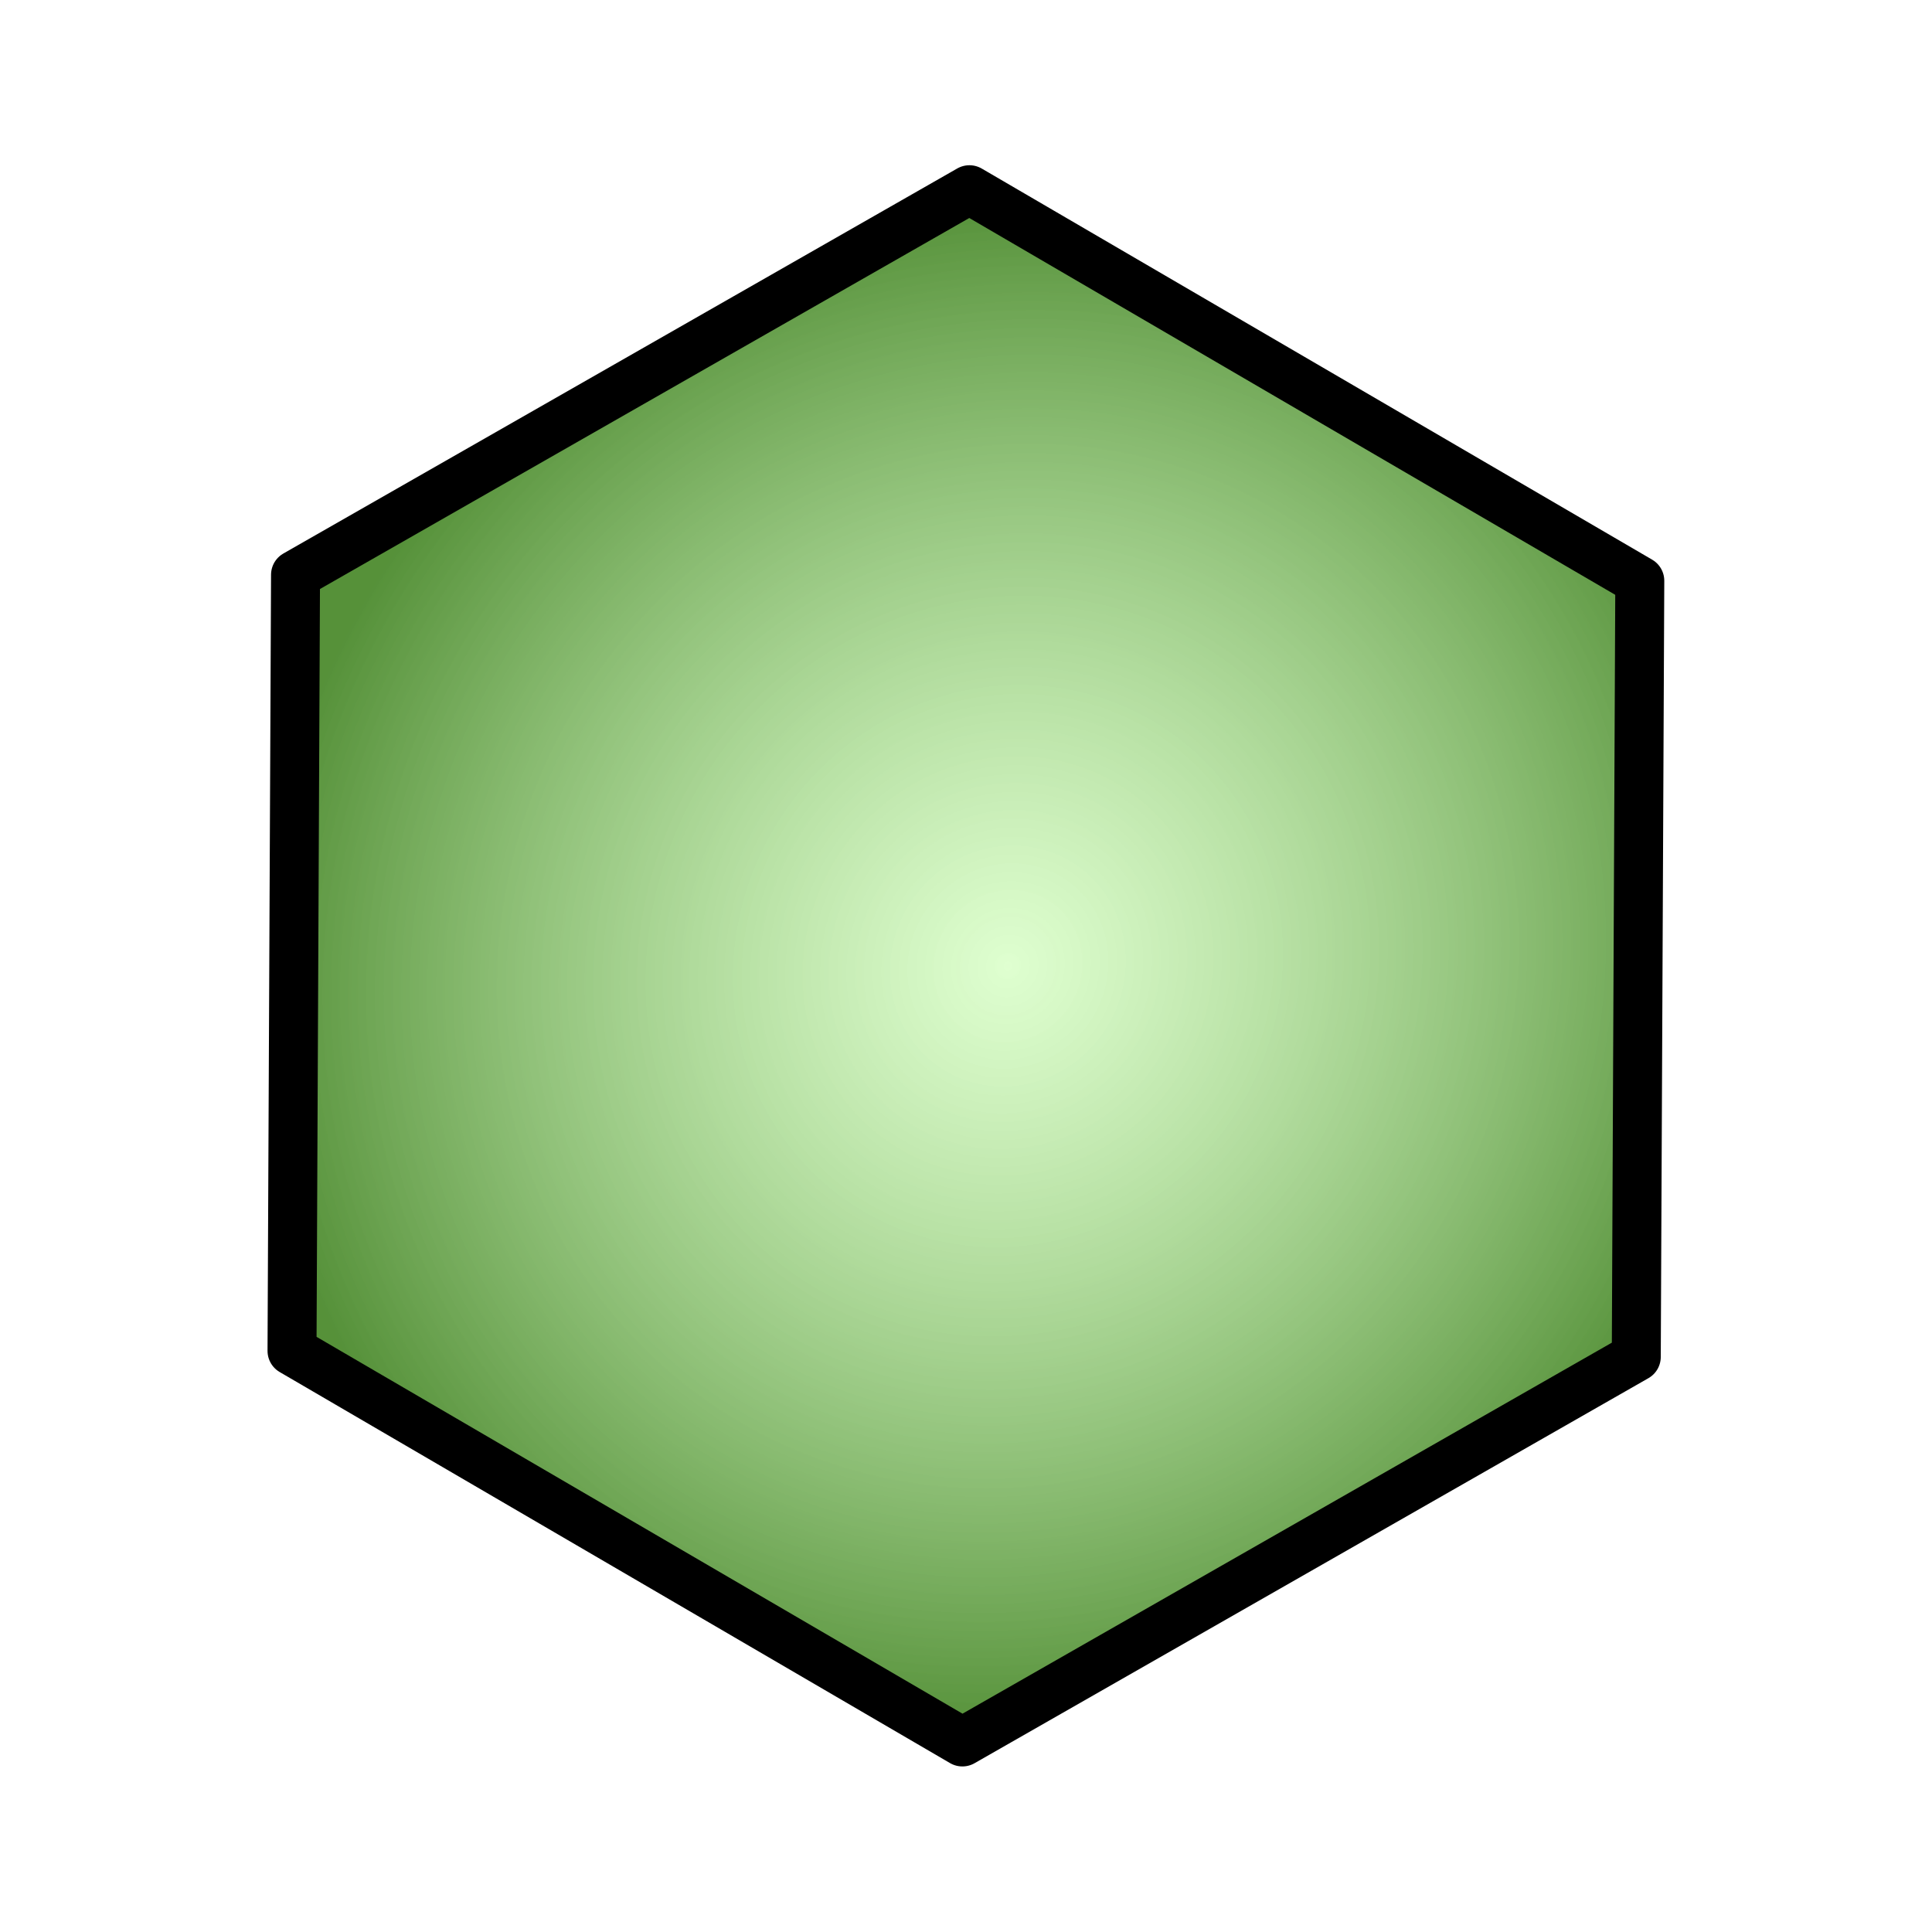
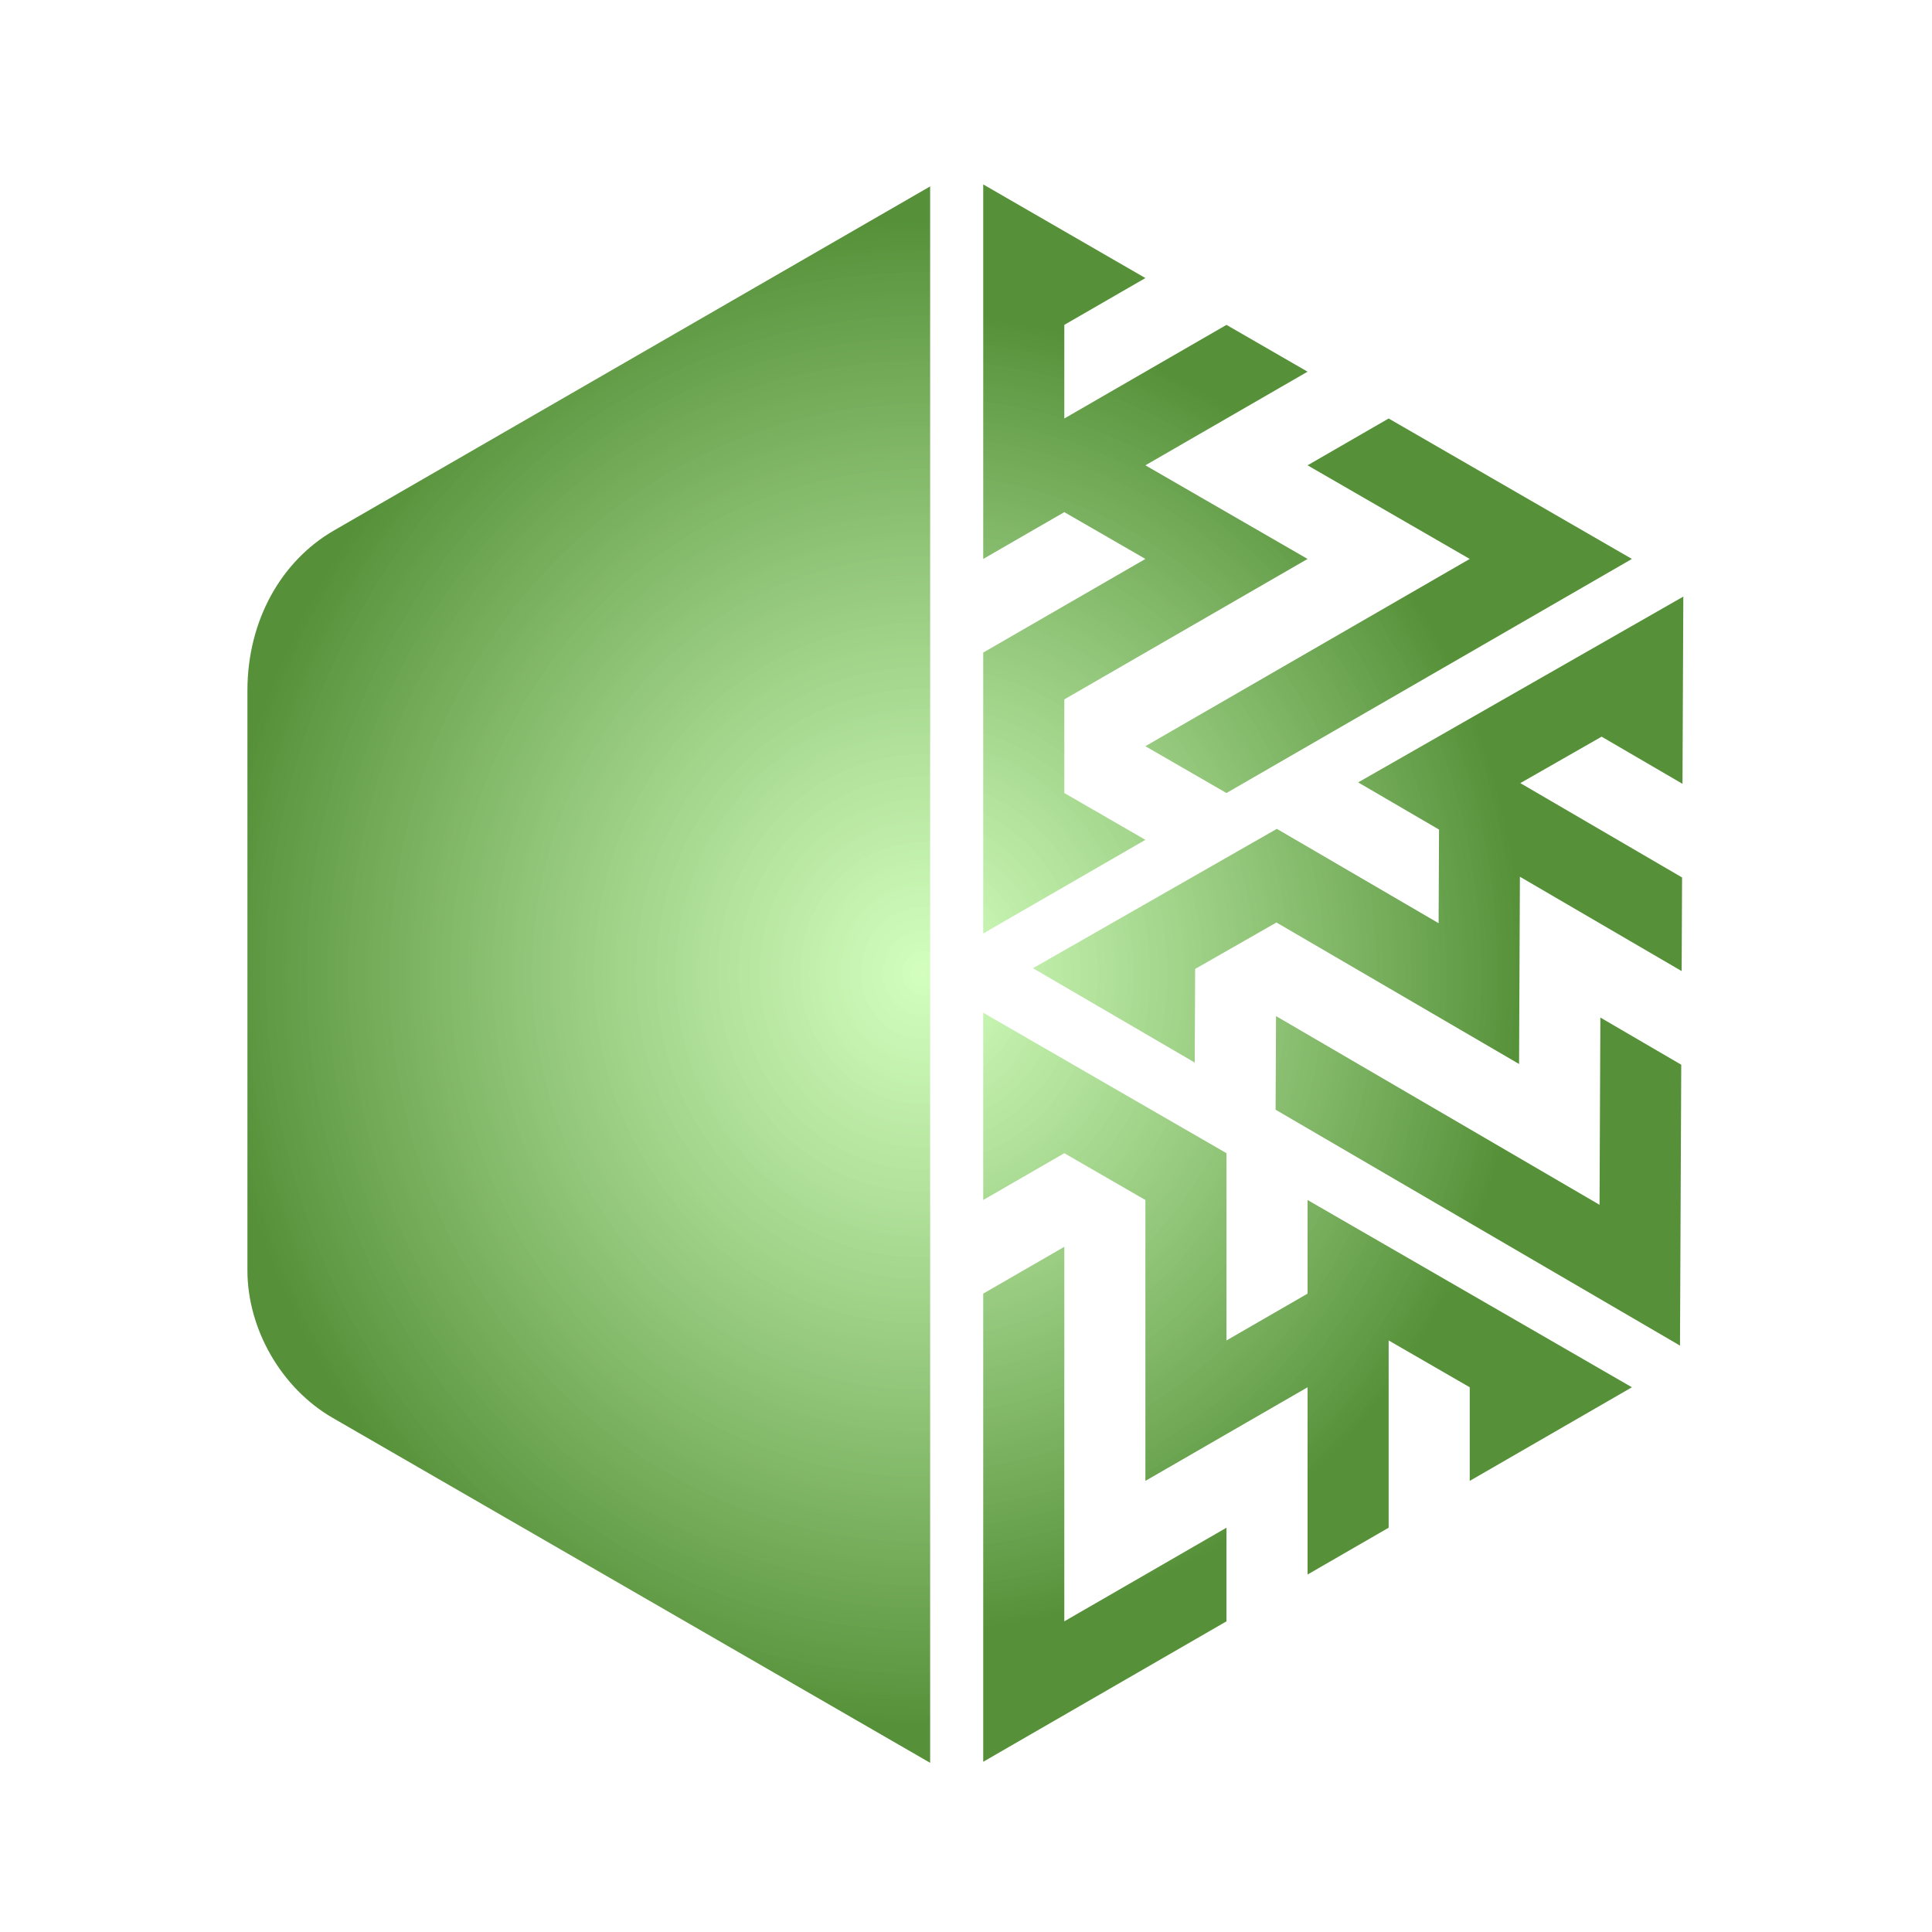
<svg xmlns="http://www.w3.org/2000/svg" xmlns:xlink="http://www.w3.org/1999/xlink" width="7.692mm" height="7.692mm" viewBox="0 0 7.692 7.692" version="1.1" id="svg8">
  <defs id="defs2">
    <linearGradient id="linearGradient1123">
-       <stop id="stop1119" offset="0" style="stop-color:#c4fea9;stop-opacity:0.549" />
+       <stop id="stop1119" offset="0" style="stop-color:#c4fea9;stop-opacity:0.751;" />
      <stop id="stop1121" offset="1" style="stop-color:#408320;stop-opacity:0.886" />
    </linearGradient>
    <filter style="color-interpolation-filters:sRGB" id="filter9208">
      <feGaussianBlur stdDeviation="0.21 0.21" result="fbSourceGraphic" id="feGaussianBlur9206" />
      <feColorMatrix result="fbSourceGraphicAlpha" in="fbSourceGraphic" values="0 0 0 -1 0 0 0 0 -1 0 0 0 0 -1 0 0 0 0 1 0" id="feColorMatrix9370" />
      <feGaussianBlur id="feGaussianBlur9372" stdDeviation="0.41 0.41" result="blur" in="fbSourceGraphic" />
    </filter>
    <filter style="color-interpolation-filters:sRGB" id="filter9212">
      <feGaussianBlur stdDeviation="0.21 0.21" result="blur" id="feGaussianBlur9210" />
    </filter>
    <filter style="color-interpolation-filters:sRGB" id="filter9216">
      <feGaussianBlur stdDeviation="0.21 0.21" result="blur" id="feGaussianBlur9214" />
    </filter>
    <filter style="color-interpolation-filters:sRGB" id="filter9220">
      <feGaussianBlur stdDeviation="0.21 0.21" result="blur" id="feGaussianBlur9218" />
    </filter>
    <filter style="color-interpolation-filters:sRGB" id="filter9224">
      <feGaussianBlur stdDeviation="0.21 0.21" result="blur" id="feGaussianBlur9222" />
    </filter>
    <filter style="color-interpolation-filters:sRGB" id="filter9228">
      <feGaussianBlur stdDeviation="0.21 0.21" result="blur" id="feGaussianBlur9226" />
    </filter>
    <filter style="color-interpolation-filters:sRGB" id="filter9232">
      <feGaussianBlur stdDeviation="0.21 0.21" result="fbSourceGraphic" id="feGaussianBlur9230" />
      <feColorMatrix result="fbSourceGraphicAlpha" in="fbSourceGraphic" values="0 0 0 -1 0 0 0 0 -1 0 0 0 0 -1 0 0 0 0 1 0" id="feColorMatrix9374" />
      <feGaussianBlur id="feGaussianBlur9376" stdDeviation="0.41 0.41" result="blur" in="fbSourceGraphic" />
    </filter>
    <filter style="color-interpolation-filters:sRGB" id="filter9236">
      <feGaussianBlur stdDeviation="0.21 0.21" result="fbSourceGraphic" id="feGaussianBlur9234" />
      <feColorMatrix result="fbSourceGraphicAlpha" in="fbSourceGraphic" values="0 0 0 -1 0 0 0 0 -1 0 0 0 0 -1 0 0 0 0 1 0" id="feColorMatrix9378" />
      <feGaussianBlur id="feGaussianBlur9380" stdDeviation="0.41 0.41" result="blur" in="fbSourceGraphic" />
    </filter>
    <filter style="color-interpolation-filters:sRGB" id="filter9240">
      <feGaussianBlur stdDeviation="0.21 0.21" result="blur" id="feGaussianBlur9238" />
    </filter>
    <filter style="color-interpolation-filters:sRGB" id="filter9244">
      <feGaussianBlur stdDeviation="0.21 0.21" result="fbSourceGraphic" id="feGaussianBlur9242" />
      <feColorMatrix result="fbSourceGraphicAlpha" in="fbSourceGraphic" values="0 0 0 -1 0 0 0 0 -1 0 0 0 0 -1 0 0 0 0 1 0" id="feColorMatrix9382" />
      <feGaussianBlur id="feGaussianBlur9384" stdDeviation="0.41 0.41" result="blur" in="fbSourceGraphic" />
    </filter>
    <filter style="color-interpolation-filters:sRGB" id="filter9248">
      <feGaussianBlur stdDeviation="0.21 0.21" result="blur" id="feGaussianBlur9246" />
    </filter>
    <filter style="color-interpolation-filters:sRGB" id="filter9252">
      <feGaussianBlur stdDeviation="0.21 0.21" result="fbSourceGraphic" id="feGaussianBlur9250" />
      <feColorMatrix result="fbSourceGraphicAlpha" in="fbSourceGraphic" values="0 0 0 -1 0 0 0 0 -1 0 0 0 0 -1 0 0 0 0 1 0" id="feColorMatrix9386" />
      <feGaussianBlur id="feGaussianBlur9388" stdDeviation="0.41 0.41" result="blur" in="fbSourceGraphic" />
    </filter>
    <filter style="color-interpolation-filters:sRGB" id="filter9256">
      <feGaussianBlur stdDeviation="0.21 0.21" result="blur" id="feGaussianBlur9254" />
    </filter>
    <filter style="color-interpolation-filters:sRGB" id="filter9260">
      <feGaussianBlur stdDeviation="0.21 0.21" result="fbSourceGraphic" id="feGaussianBlur9258" />
      <feColorMatrix result="fbSourceGraphicAlpha" in="fbSourceGraphic" values="0 0 0 -1 0 0 0 0 -1 0 0 0 0 -1 0 0 0 0 1 0" id="feColorMatrix9390" />
      <feGaussianBlur id="feGaussianBlur9392" stdDeviation="0.41 0.41" result="blur" in="fbSourceGraphic" />
    </filter>
    <filter style="color-interpolation-filters:sRGB" id="filter9264">
      <feGaussianBlur stdDeviation="0.21 0.21" result="fbSourceGraphic" id="feGaussianBlur9262" />
      <feColorMatrix result="fbSourceGraphicAlpha" in="fbSourceGraphic" values="0 0 0 -1 0 0 0 0 -1 0 0 0 0 -1 0 0 0 0 1 0" id="feColorMatrix9394" />
      <feGaussianBlur id="feGaussianBlur9396" stdDeviation="0.41 0.41" result="blur" in="fbSourceGraphic" />
    </filter>
    <filter style="color-interpolation-filters:sRGB" id="filter9268">
      <feGaussianBlur stdDeviation="0.21 0.21" result="blur" id="feGaussianBlur9266" />
    </filter>
    <filter style="color-interpolation-filters:sRGB" id="filter9272">
      <feGaussianBlur stdDeviation="0.21 0.21" result="blur" id="feGaussianBlur9270" />
    </filter>
    <filter style="color-interpolation-filters:sRGB" id="filter9276">
      <feGaussianBlur stdDeviation="0.21 0.21" result="blur" id="feGaussianBlur9274" />
    </filter>
    <filter style="color-interpolation-filters:sRGB" id="filter9280">
      <feGaussianBlur stdDeviation="0.21 0.21" result="blur" id="feGaussianBlur9278" />
    </filter>
    <filter style="color-interpolation-filters:sRGB" id="filter9284">
      <feGaussianBlur stdDeviation="0.21 0.21" result="blur" id="feGaussianBlur9282" />
    </filter>
    <filter style="color-interpolation-filters:sRGB" id="filter9288">
      <feGaussianBlur stdDeviation="0.21 0.21" result="blur" id="feGaussianBlur9286" />
    </filter>
    <filter style="color-interpolation-filters:sRGB" id="filter9292">
      <feGaussianBlur stdDeviation="0.21 0.21" result="blur" id="feGaussianBlur9290" />
    </filter>
    <filter style="color-interpolation-filters:sRGB" id="filter9296">
      <feGaussianBlur stdDeviation="0.21 0.21" result="blur" id="feGaussianBlur9294" />
    </filter>
    <filter style="color-interpolation-filters:sRGB" id="filter9300">
      <feGaussianBlur stdDeviation="0.21 0.21" result="blur" id="feGaussianBlur9298" />
    </filter>
    <filter style="color-interpolation-filters:sRGB" id="filter9304">
      <feGaussianBlur stdDeviation="0.21 0.21" result="blur" id="feGaussianBlur9302" />
    </filter>
    <filter style="color-interpolation-filters:sRGB" id="filter9308">
      <feGaussianBlur stdDeviation="0.21 0.21" result="blur" id="feGaussianBlur9306" />
    </filter>
    <filter style="color-interpolation-filters:sRGB" id="filter9312">
      <feGaussianBlur stdDeviation="0.21 0.21" result="fbSourceGraphic" id="feGaussianBlur9310" />
      <feColorMatrix result="fbSourceGraphicAlpha" in="fbSourceGraphic" values="0 0 0 -1 0 0 0 0 -1 0 0 0 0 -1 0 0 0 0 1 0" id="feColorMatrix9398" />
      <feGaussianBlur id="feGaussianBlur9400" stdDeviation="0.41 0.41" result="blur" in="fbSourceGraphic" />
    </filter>
    <filter style="color-interpolation-filters:sRGB" id="filter9316">
      <feGaussianBlur stdDeviation="0.21 0.21" result="fbSourceGraphic" id="feGaussianBlur9314" />
      <feColorMatrix result="fbSourceGraphicAlpha" in="fbSourceGraphic" values="0 0 0 -1 0 0 0 0 -1 0 0 0 0 -1 0 0 0 0 1 0" id="feColorMatrix9402" />
      <feGaussianBlur id="feGaussianBlur9404" stdDeviation="0.41 0.41" result="blur" in="fbSourceGraphic" />
    </filter>
    <filter style="color-interpolation-filters:sRGB" id="filter9320">
      <feGaussianBlur stdDeviation="0.21 0.21" result="fbSourceGraphic" id="feGaussianBlur9318" />
      <feColorMatrix result="fbSourceGraphicAlpha" in="fbSourceGraphic" values="0 0 0 -1 0 0 0 0 -1 0 0 0 0 -1 0 0 0 0 1 0" id="feColorMatrix9406" />
      <feGaussianBlur id="feGaussianBlur9408" stdDeviation="0.41 0.41" result="blur" in="fbSourceGraphic" />
    </filter>
    <filter style="color-interpolation-filters:sRGB" id="filter9324">
      <feGaussianBlur stdDeviation="0.21 0.21" result="blur" id="feGaussianBlur9322" />
    </filter>
    <filter style="color-interpolation-filters:sRGB" id="filter9328">
      <feGaussianBlur stdDeviation="0.21 0.21" result="blur" id="feGaussianBlur9326" />
    </filter>
    <filter style="color-interpolation-filters:sRGB" id="filter9332">
      <feGaussianBlur stdDeviation="0.21 0.21" result="blur" id="feGaussianBlur9330" />
    </filter>
    <filter style="color-interpolation-filters:sRGB" id="filter9336">
      <feGaussianBlur stdDeviation="0.21 0.21" result="fbSourceGraphic" id="feGaussianBlur9334" />
      <feColorMatrix result="fbSourceGraphicAlpha" in="fbSourceGraphic" values="0 0 0 -1 0 0 0 0 -1 0 0 0 0 -1 0 0 0 0 1 0" id="feColorMatrix9410" />
      <feGaussianBlur id="feGaussianBlur9412" stdDeviation="0.41 0.41" result="blur" in="fbSourceGraphic" />
    </filter>
    <filter style="color-interpolation-filters:sRGB" id="filter9340">
      <feGaussianBlur stdDeviation="0.21 0.21" result="blur" id="feGaussianBlur9338" />
    </filter>
-     <radialGradient xlink:href="#linearGradient1123" id="radialGradient9424" cx="-18.15" cy="98.734" fx="-18.15" fy="98.734" r="12.766" gradientTransform="matrix(0.1960021,0.121957,-0.1278689,0.2055035,94.07961,-18.58302)" gradientUnits="userSpaceOnUse" />
    <filter style="color-interpolation-filters:sRGB" id="filter9906">
      <feGaussianBlur stdDeviation="0.31 0.31" result="blur" id="feGaussianBlur9904" />
    </filter>
    <filter style="color-interpolation-filters:sRGB" id="filter9910">
      <feGaussianBlur stdDeviation="0.31 0.31" result="blur" id="feGaussianBlur9908" />
    </filter>
    <filter style="color-interpolation-filters:sRGB" id="filter9906-5">
      <feGaussianBlur stdDeviation="0.31 0.31" result="blur" id="feGaussianBlur9904-2" />
    </filter>
    <filter style="color-interpolation-filters:sRGB" id="filter9984">
      <feGaussianBlur stdDeviation="0.81 0.81" result="blur" id="feGaussianBlur9982" />
    </filter>
+     <radialGradient xlink:href="#linearGradient1123" id="radialGradient10947" cx="90.677" cy="158.132" fx="90.677" fy="158.132" r="17.321" gradientTransform="matrix(-1.742471,1.050433,-0.9552211,-1.584533,399.7293,316.6405)" gradientUnits="userSpaceOnUse" />
+     <radialGradient xlink:href="#linearGradient1123" id="radialGradient10949" cx="87.749" cy="156.639" fx="87.749" fy="156.639" r="17.321" gradientTransform="matrix(-0.03846596,-2.03424,1.849857,-0.03498163,-198.6351,343.5811)" gradientUnits="userSpaceOnUse" />
+     <radialGradient xlink:href="#linearGradient1123" id="radialGradient10951" cx="88.246" cy="159.317" fx="88.246" fy="159.317" r="17.321" gradientTransform="matrix(-1.785281,-0.9759036,0.8874462,-1.623463,104.405,507.4576)" gradientUnits="userSpaceOnUse" />
+     <radialGradient xlink:href="#linearGradient1123" id="radialGradient10953" cx="76.227" cy="7.419" fx="76.227" fy="7.419" r="1.802" gradientTransform="matrix(0.03591902,-2.202096,2.075899,0.03386194,58.08866,175.0222)" gradientUnits="userSpaceOnUse" />
+     <radialGradient xlink:href="#linearGradient1123" id="radialGradient10970" gradientUnits="userSpaceOnUse" gradientTransform="matrix(-1.785281,-0.9759036,0.8874462,-1.623463,104.405,507.4576)" cx="88.246" cy="159.317" fx="88.246" fy="159.317" r="17.321" />
+     <radialGradient xlink:href="#linearGradient1123" id="radialGradient10972" gradientUnits="userSpaceOnUse" gradientTransform="matrix(-1.785281,-0.9759036,0.8874462,-1.623463,104.405,507.4576)" cx="88.246" cy="159.317" fx="88.246" fy="159.317" r="17.321" />
+     <radialGradient xlink:href="#linearGradient1123" id="radialGradient10974" gradientUnits="userSpaceOnUse" gradientTransform="matrix(-1.785281,-0.9759036,0.8874462,-1.623463,104.405,507.4576)" cx="88.246" cy="159.317" fx="88.246" fy="159.317" r="17.321" />
+     <radialGradient xlink:href="#linearGradient1123" id="radialGradient10976" gradientUnits="userSpaceOnUse" gradientTransform="matrix(-0.03846596,-2.03424,1.849857,-0.03498163,-198.6351,343.5811)" cx="87.749" cy="156.639" fx="87.749" fy="156.639" r="17.321" />
+     <radialGradient xlink:href="#linearGradient1123" id="radialGradient10978" gradientUnits="userSpaceOnUse" gradientTransform="matrix(-0.03846596,-2.03424,1.849857,-0.03498163,-198.6351,343.5811)" cx="87.749" cy="156.639" fx="87.749" fy="156.639" r="17.321" />
+     <radialGradient xlink:href="#linearGradient1123" id="radialGradient10980" gradientUnits="userSpaceOnUse" gradientTransform="matrix(-0.03846596,-2.03424,1.849857,-0.03498163,-198.6351,343.5811)" cx="87.749" cy="156.639" fx="87.749" fy="156.639" r="17.321" />
+     <radialGradient xlink:href="#linearGradient1123" id="radialGradient10982" gradientUnits="userSpaceOnUse" gradientTransform="matrix(-1.742471,1.050433,-0.9552211,-1.584533,399.7293,316.6405)" cx="90.677" cy="158.132" fx="90.677" fy="158.132" r="17.321" />
+     <radialGradient xlink:href="#linearGradient1123" id="radialGradient10984" gradientUnits="userSpaceOnUse" gradientTransform="matrix(-1.742471,1.050433,-0.9552211,-1.584533,399.7293,316.6405)" cx="90.677" cy="158.132" fx="90.677" fy="158.132" r="17.321" />
+     <radialGradient xlink:href="#linearGradient1123" id="radialGradient10986" gradientUnits="userSpaceOnUse" gradientTransform="matrix(-1.742471,1.050433,-0.9552211,-1.584533,399.7293,316.6405)" cx="90.677" cy="158.132" fx="90.677" fy="158.132" r="17.321" />
  </defs>
  <g id="layer1" style="display:inline" transform="translate(-73.88438,4.352359)" />
  <g id="layer2" style="opacity:1" transform="translate(-73.88438,4.352359)">
-     <path style="fill:url(#radialGradient9424);fill-opacity:1;stroke:#000000;stroke-width:0.195;stroke-linecap:round;stroke-linejoin:round;stroke-miterlimit:4;stroke-dasharray:none;stroke-opacity:1" id="path9414" d="m 80.399,1.05 -2.683,1.533 -2.669,-1.557 0.014,-3.09 2.683,-1.533 2.669,1.557 z" />
+     <g id="g10968" transform="matrix(0.7540069,0,0,0.7540069,20.08556,-6.069071)">
+       <path style="fill:url(#radialGradient10953);fill-opacity:1;stroke:none;stroke-width:0.121;stroke-linecap:butt;stroke-linejoin:miter;stroke-dasharray:none;stroke-opacity:1" d="M 76.262,3.261 73.112,5.079 C 72.838,5.238 72.657,5.55 72.657,5.924 l -1e-6,3.06 c 0,0.312 0.18,0.624 0.451,0.78 l 3.154,1.821 z" id="path372" />
+       <g id="g1132-3" style="display:inline;fill:url(#radialGradient10951);fill-opacity:1;stroke:none;stroke-opacity:1" transform="matrix(0.04905947,0.08584998,-0.08584998,0.04905947,85.86524,-8.144194)">
+         <g id="g1127-6" style="fill:url(#radialGradient10974);fill-opacity:1;stroke:none;stroke-opacity:1">
+           <path style="fill:url(#radialGradient10970);fill-opacity:1;stroke:none;stroke-width:0.265px;stroke-linecap:butt;stroke-linejoin:miter;stroke-opacity:1" d="m 99.593,152.5 -8.66,5 v -15 l 8.66,-5 -4.33,-2.5 -4.33,2.5 v -20 l 8.66,5 -4.33,2.5 v 5 l 8.66,-5 4.33,2.5 -8.66,5 4.33,2.5 4.33,2.5 -12.99,7.5 c 0,0 0,5 0,5 z" id="path1103-7" />
+           <path style="fill:url(#radialGradient10972);fill-opacity:1;stroke:none;stroke-width:0.265px;stroke-linecap:butt;stroke-linejoin:miter;stroke-opacity:1" d="m 112.583,130 12.99,7.5 -21.651,12.5 -4.33,-2.5 17.321,-10 -8.66,-5 z" id="path1105-5" />
+         </g>
+       </g>
+       <g id="g1132" style="fill:url(#radialGradient10949);fill-opacity:1;stroke:none;stroke-opacity:1" transform="matrix(0.09887897,0,0,0.09887897,67.55091,-8.367693)">
+         <g id="g1127" style="fill:url(#radialGradient10980);fill-opacity:1;stroke:none;stroke-opacity:1">
+           <path style="fill:url(#radialGradient10976);fill-opacity:1;stroke:none;stroke-width:0.265px;stroke-linecap:butt;stroke-linejoin:miter;stroke-opacity:1" d="m 99.593,152.5 -8.66,5 v -15 l 8.66,-5 -4.33,-2.5 -4.33,2.5 v -20 l 8.66,5 -4.33,2.5 v 5 l 8.66,-5 4.33,2.5 -8.66,5 4.33,2.5 4.33,2.5 -12.99,7.5 c 0,0 0,5 0,5 z" id="path1103" />
+           <path style="fill:url(#radialGradient10978);fill-opacity:1;stroke:none;stroke-width:0.265px;stroke-linecap:butt;stroke-linejoin:miter;stroke-opacity:1" d="m 112.583,130 12.99,7.5 -21.651,12.5 -4.33,-2.5 17.321,-10 -8.66,-5 z" id="path1105" />
+         </g>
+       </g>
+       <g id="g1132-35" style="display:inline;fill:url(#radialGradient10947);fill-opacity:1;stroke:none;stroke-opacity:1" transform="matrix(-0.04943948,0.0856317,-0.0856317,-0.04943948,94.52489,7.624331)">
+         <g id="g1127-62" style="fill:url(#radialGradient10986);fill-opacity:1;stroke:none;stroke-opacity:1">
+           <path style="fill:url(#radialGradient10982);fill-opacity:1;stroke:none;stroke-width:0.265px;stroke-linecap:butt;stroke-linejoin:miter;stroke-opacity:1" d="m 99.593,152.5 -8.66,5 v -15 l 8.66,-5 -4.33,-2.5 -4.33,2.5 v -20 l 8.66,5 -4.33,2.5 v 5 l 8.66,-5 4.33,2.5 -8.66,5 4.33,2.5 4.33,2.5 -12.99,7.5 c 0,0 0,5 0,5 z" id="path1103-9" />
+           <path style="fill:url(#radialGradient10984);fill-opacity:1;stroke:none;stroke-width:0.265px;stroke-linecap:butt;stroke-linejoin:miter;stroke-opacity:1" d="m 112.583,130 12.99,7.5 -21.651,12.5 -4.33,-2.5 17.321,-10 -8.66,-5 z" id="path1105-1" />
+         </g>
+       </g>
+     </g>
  </g>
</svg>
